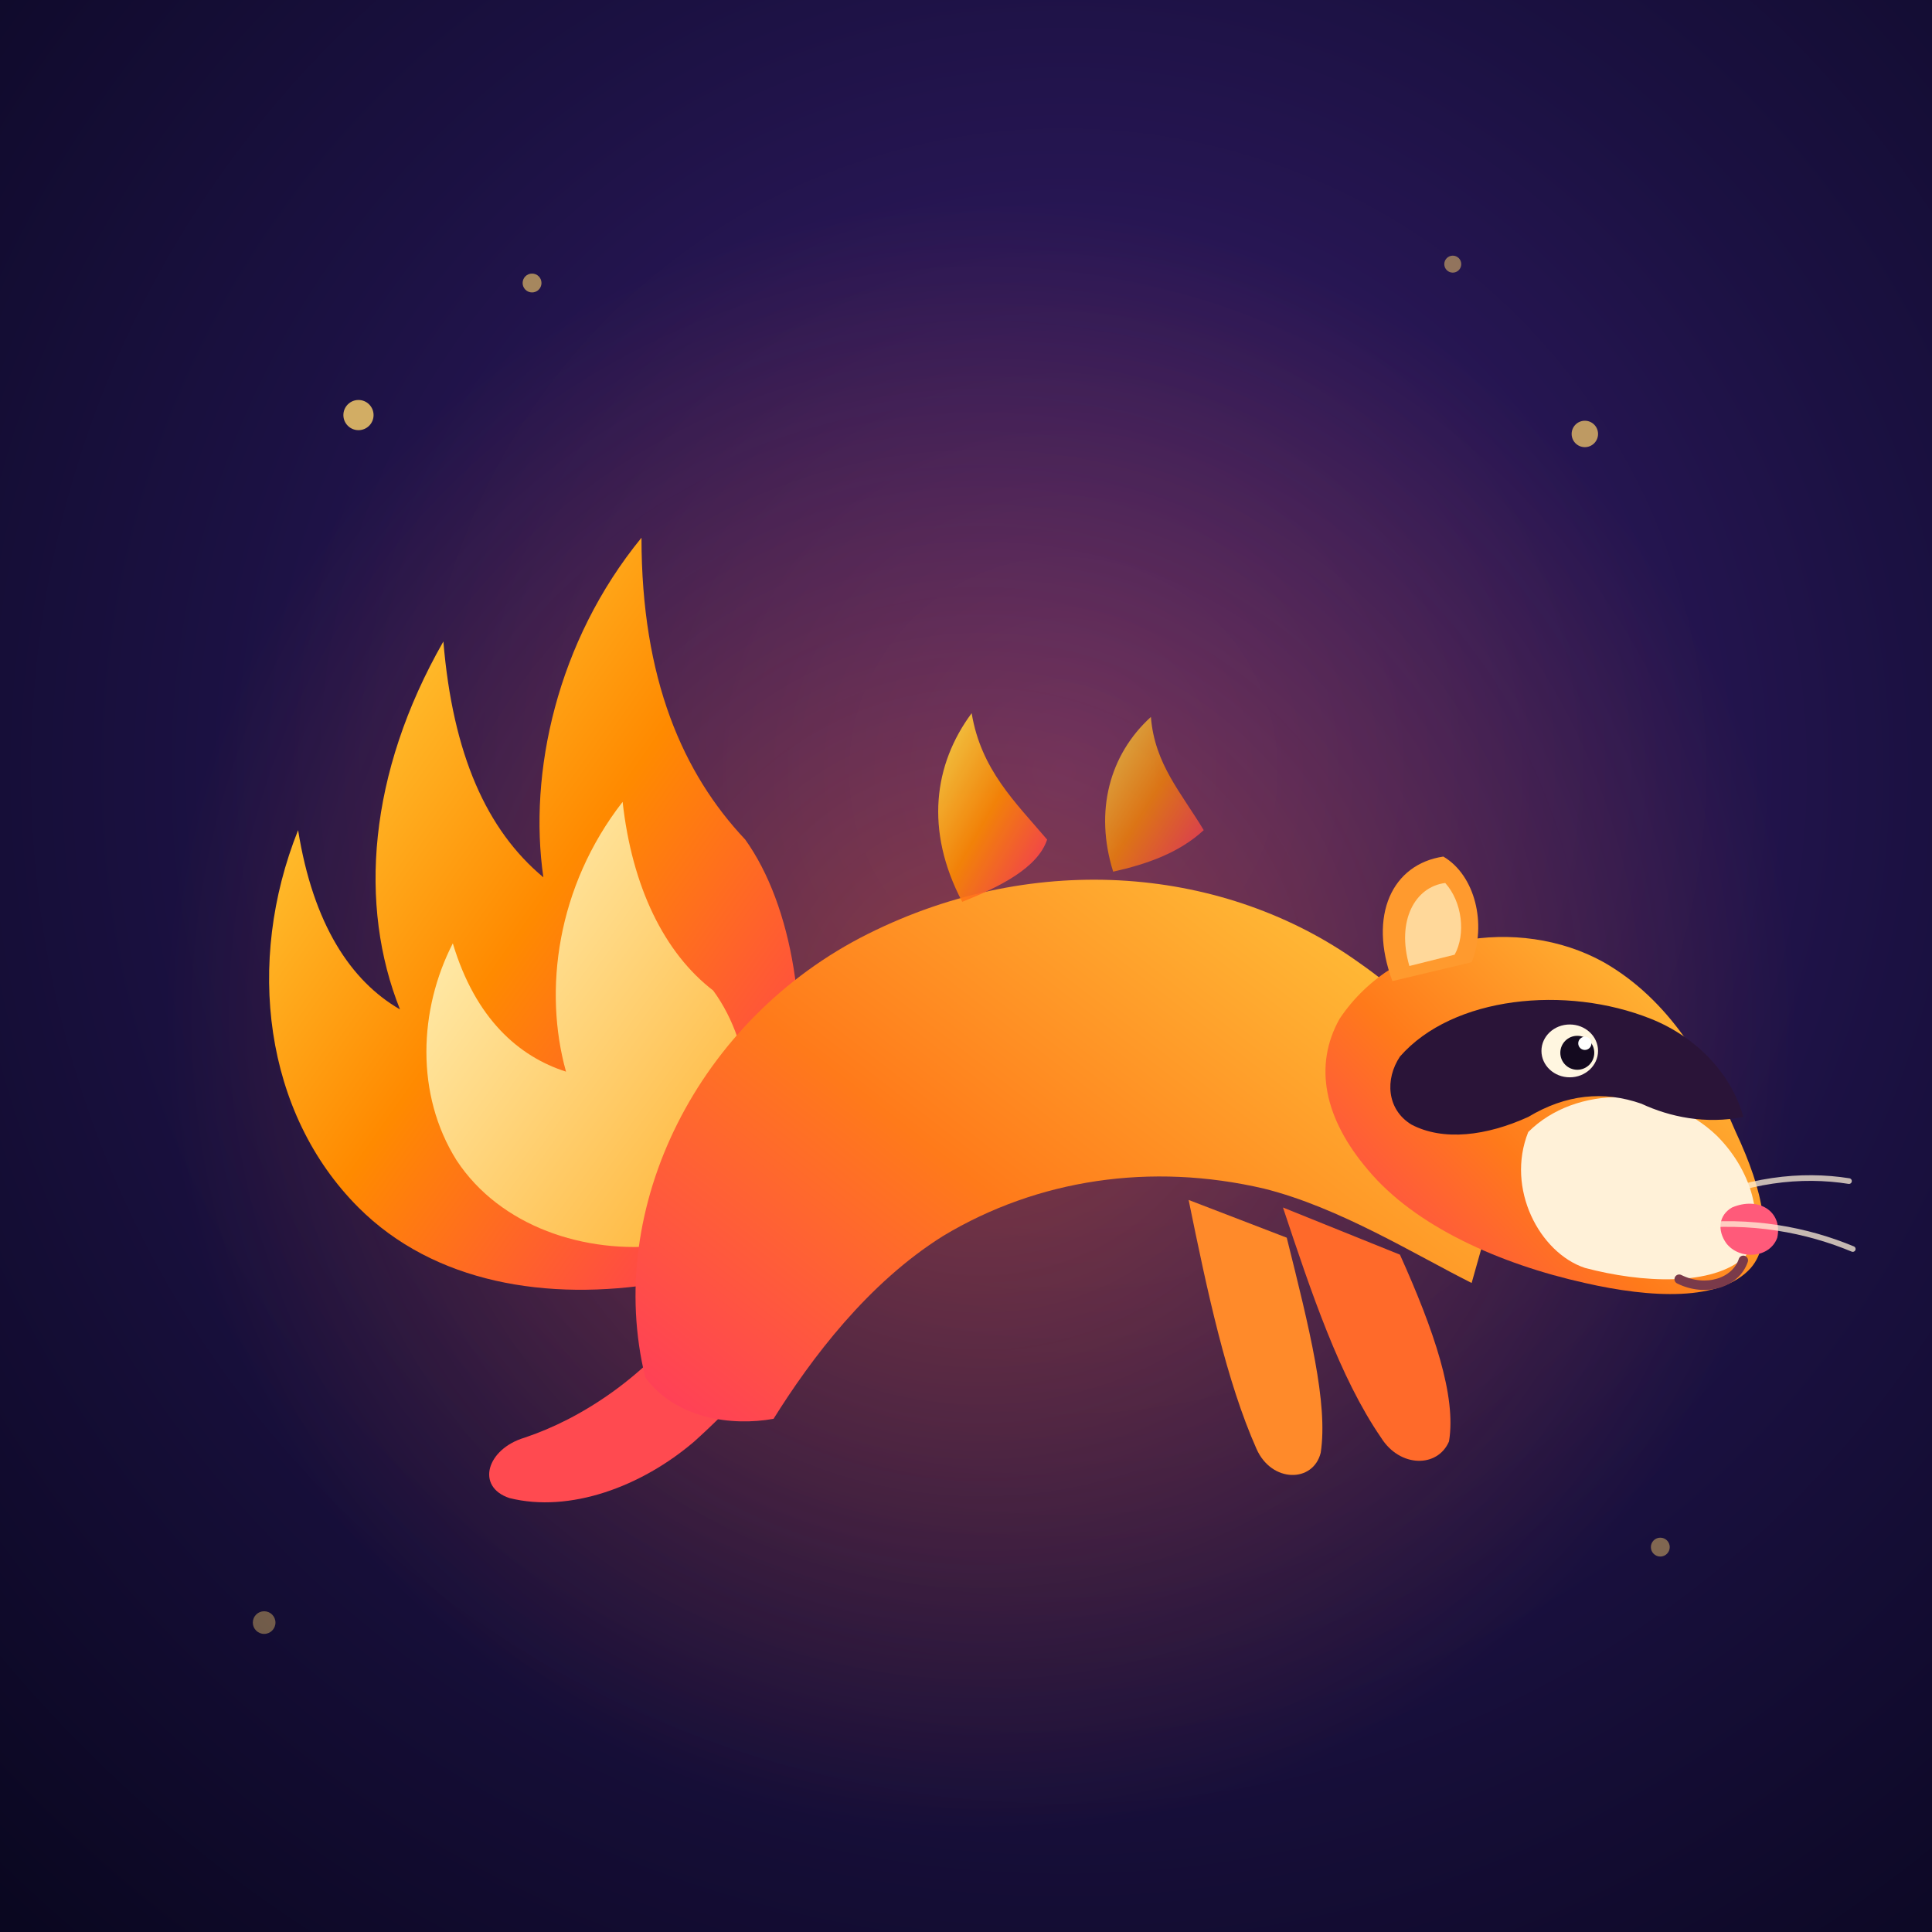
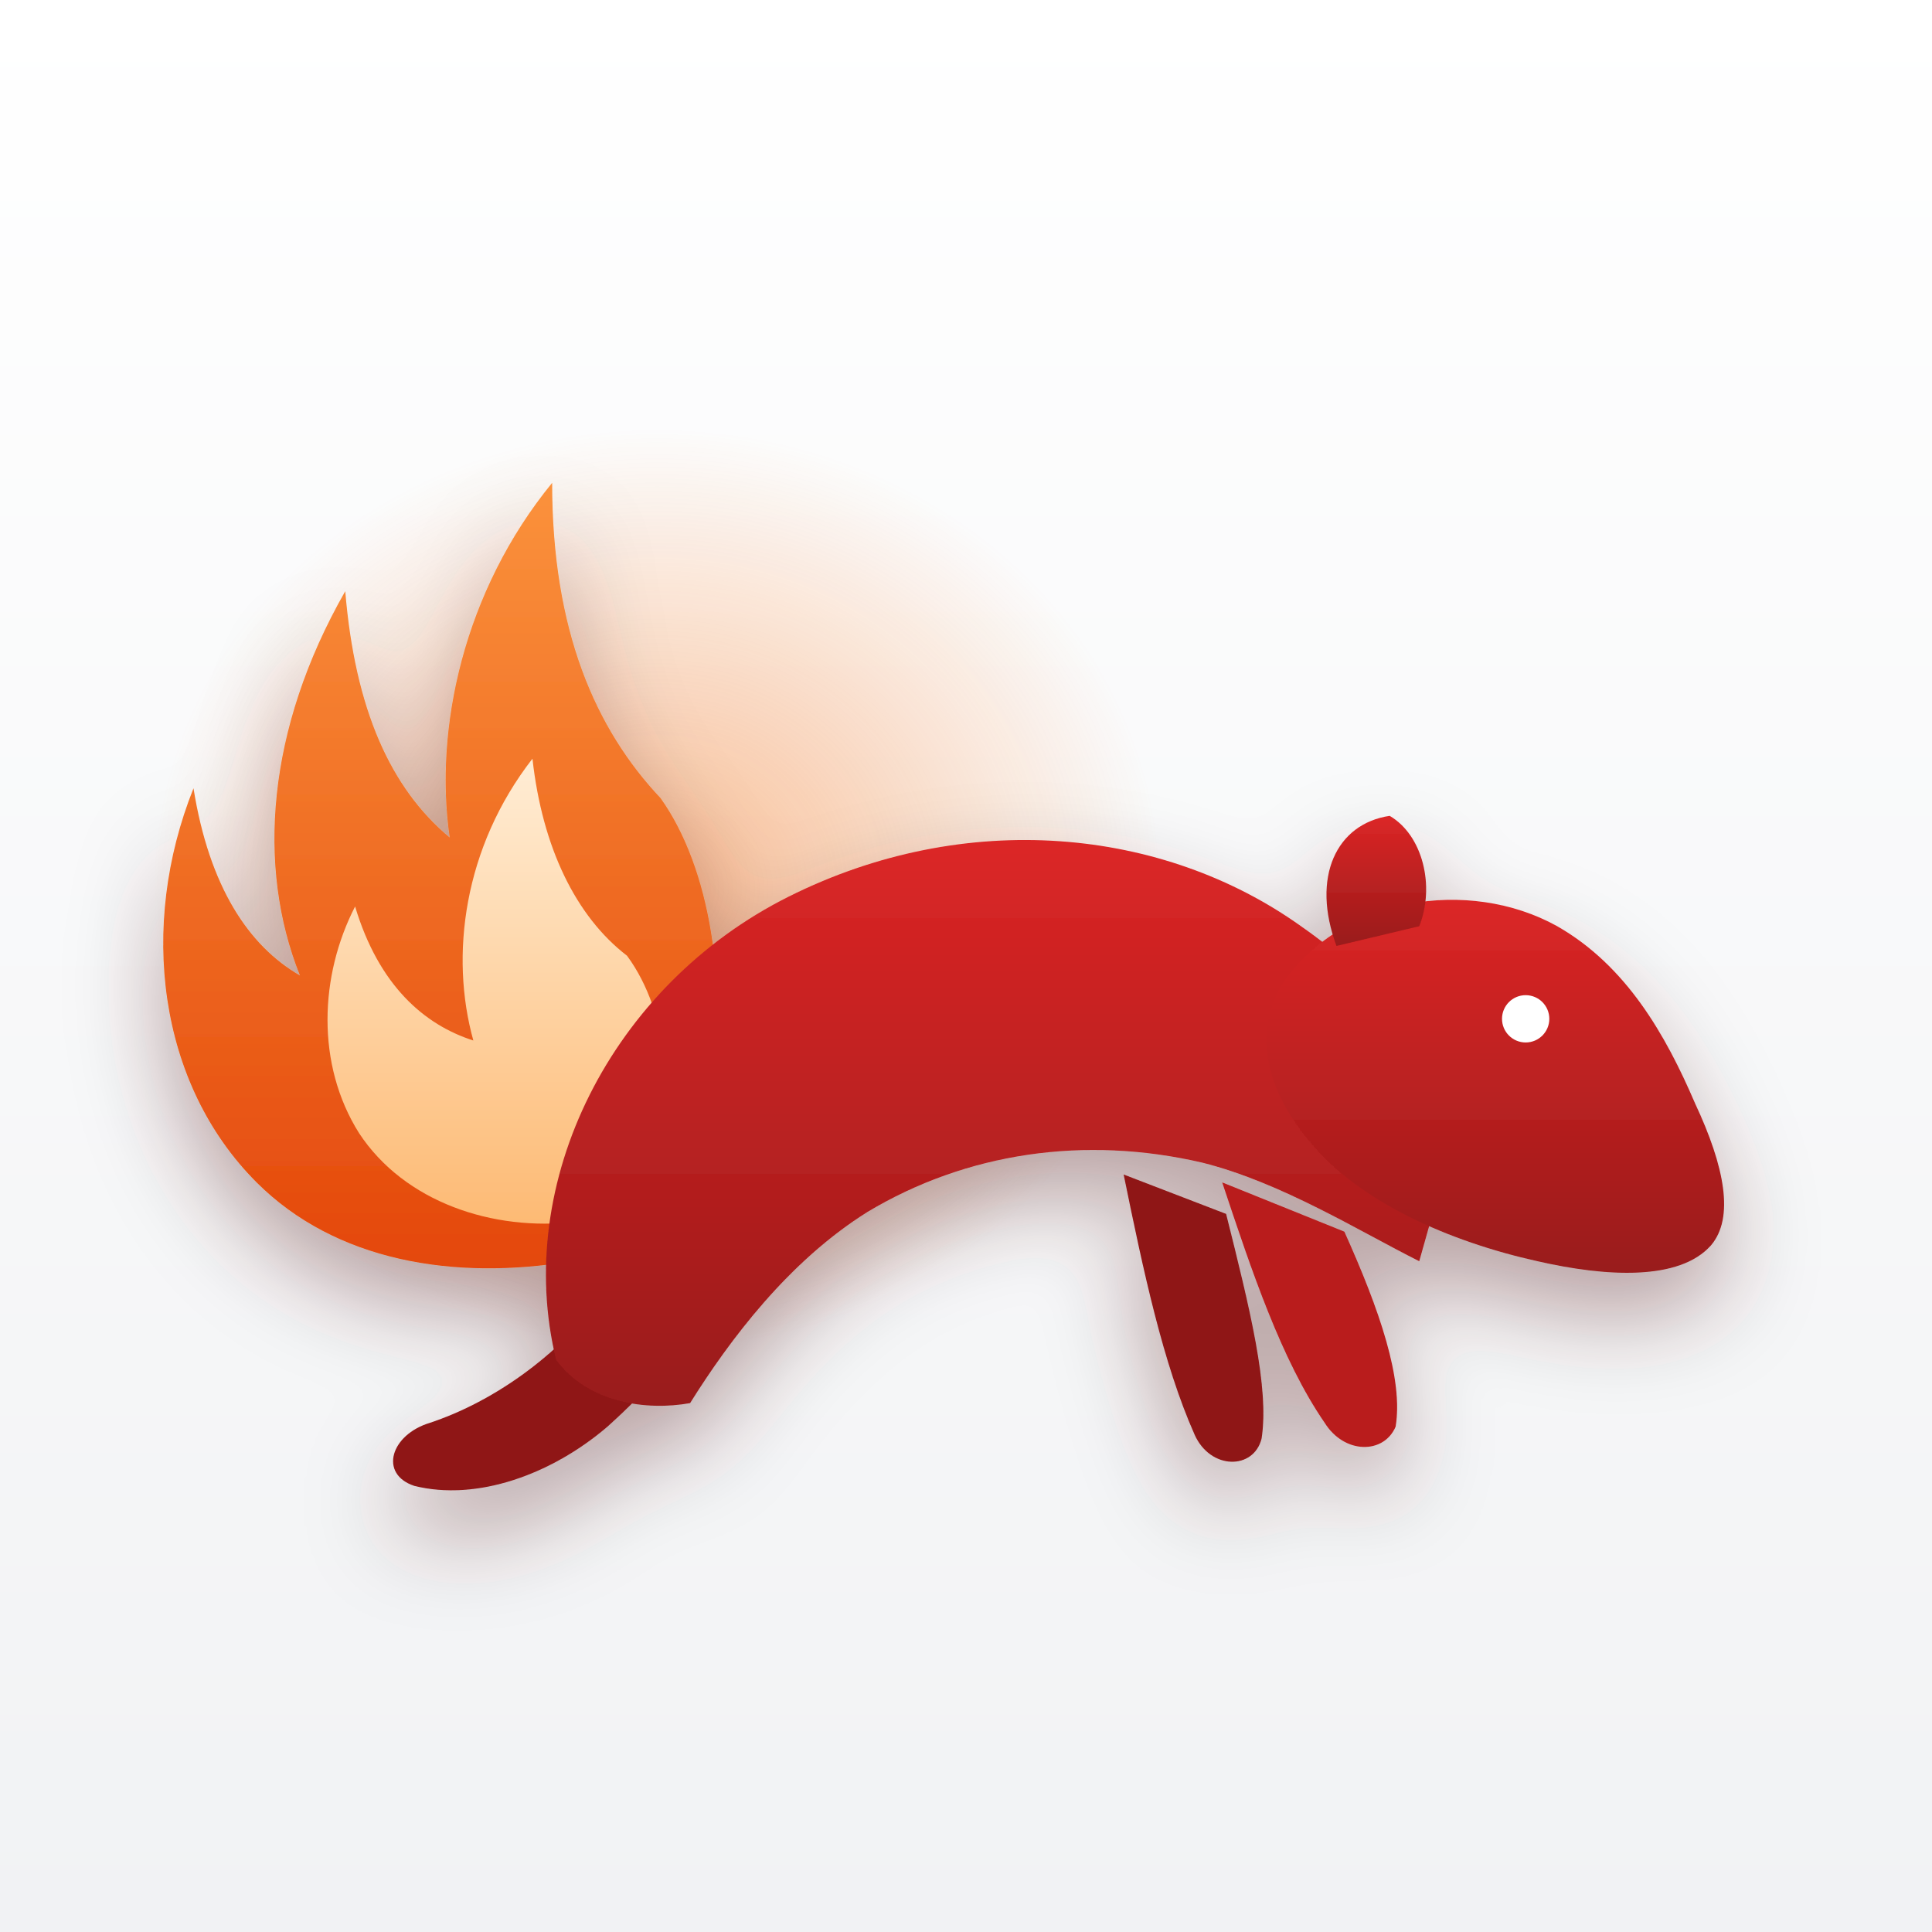
- <svg xmlns="http://www.w3.org/2000/svg" viewBox="0 0 1024 1024" width="1024" height="1024">
+ <svg xmlns="http://www.w3.org/2000/svg" viewBox="0 0 100 100" width="1024" height="1024">
  <defs>
-     <radialGradient id="bg" cx="55%" cy="40%" r="80%">
-       <stop offset="0" stop-color="#3d1f73" />
-       <stop offset="0.55" stop-color="#1b1142" />
-       <stop offset="1" stop-color="#0a0720" />
+     <linearGradient id="fo" x1="0" y1="1" x2="0" y2="0" gradientUnits="objectBoundingBox">
+       <stop offset="0" stop-color="#E4470B" />
+       <stop offset="1" stop-color="#FB923C" />
+     </linearGradient>
+     <linearGradient id="fc" x1="0" y1="1" x2="0" y2="0" gradientUnits="objectBoundingBox">
+       <stop offset="0" stop-color="#FDBA74" />
+       <stop offset="1" stop-color="#FFEDD5" />
+     </linearGradient>
+     <linearGradient id="bg" x1="0" y1="0" x2="0" y2="1" gradientUnits="objectBoundingBox">
+       <stop offset="0" stop-color="#DC2626" />
+       <stop offset="1" stop-color="#991B1B" />
+     </linearGradient>
+     <linearGradient id="g" x1="0" y1="0" x2="0" y2="1">
+       <stop offset="0" stop-color="#FFFFFF" />
+       <stop offset="1" stop-color="#F1F2F4" />
+     </linearGradient>
+     <radialGradient id="halo" cx="50%" cy="50%" r="50%">
+       <stop offset="0" stop-color="#F97316" stop-opacity="0.45" />
+       <stop offset="1" stop-color="#F97316" stop-opacity="0" />
    </radialGradient>
-     <linearGradient id="fur" x1="0" y1="1" x2="1" y2="0.2">
-       <stop offset="0" stop-color="#ff3b5c" />
-       <stop offset="0.45" stop-color="#ff7a1a" />
-       <stop offset="1" stop-color="#ffc23a" />
+     <filter id="sh" x="-20%" y="-20%" width="140%" height="140%">
+       <feDropShadow dx="0" dy="2.2" stdDeviation="2.4" flood-color="#450A0A" flood-opacity="0.35" />
+     </filter>
+     <linearGradient id="sheen" x1="0" y1="0" x2="0" y2="1">
+       <stop offset="0" stop-color="#FFFFFF" stop-opacity="0.55" />
+       <stop offset="0.5" stop-color="#FFFFFF" stop-opacity="0" />
    </linearGradient>
-     <linearGradient id="flame" x1="1" y1="1" x2="0" y2="0">
-       <stop offset="0" stop-color="#ff2e63" />
-       <stop offset="0.5" stop-color="#ff8a00" />
-       <stop offset="1" stop-color="#ffe14d" />
-     </linearGradient>
-     <linearGradient id="core" x1="1" y1="1" x2="0" y2="0">
-       <stop offset="0" stop-color="#ffb02e" />
-       <stop offset="1" stop-color="#fff6c2" />
-     </linearGradient>
-     <radialGradient id="glow" cx="50%" cy="50%" r="50%">
-       <stop offset="0" stop-color="#ff6a1a" stop-opacity="0.42" />
-       <stop offset="1" stop-color="#ff6a1a" stop-opacity="0" />
-     </radialGradient>
  </defs>
-   <rect width="1024" height="1024" fill="url(#bg)" />
-   <circle cx="520" cy="540" r="440" fill="url(#glow)" />
-   <g fill="#ffd36b">
-     <circle cx="190" cy="220" r="8" opacity="0.8" />
-     <circle cx="282" cy="150" r="5" opacity="0.6" />
-     <circle cx="840" cy="230" r="7" opacity="0.7" />
-     <circle cx="770" cy="140" r="4.5" opacity="0.5" />
-     <circle cx="880" cy="820" r="5" opacity="0.45" />
-     <circle cx="140" cy="860" r="6" opacity="0.4" />
+   <rect width="100" height="100" fill="url(#g)" />
+   <ellipse cx="34" cy="46" rx="26" ry="24" fill="url(#halo)" />
+   <g filter="url(#sh)">
+     <g transform="translate(50 51) scale(0.102) translate(-560 -500)">
+       <path d="M360 640 C300 650 240 640 200 600 C150 550 140 470 168 400 C176 450 196 480 222 495 C200 440 205 370 245 300 C250 360 268 400 298 425 C290 370 305 300 350 245 C350 320 372 370 405 405 C430 440 440 500 430 560 C425 600 400 630 360 640 Z" fill="url(#fo)" />
+       <path d="M362 620 C320 625 275 610 252 575 C230 540 232 495 250 460 C262 500 285 520 310 528 C298 485 305 430 340 385 C345 430 362 465 388 485 C410 515 412 560 400 590 C392 610 380 618 362 620 Z" fill="url(#fc)" />
+       <path d="M378 655 C352 690 318 712 288 722 C268 728 262 748 280 754 C312 762 350 748 378 724 C398 706 412 690 424 672 Z" fill="#8F1717" />
+       <path d="M352 690 C330 600 380 500 470 455 C560 410 660 420 730 470 C770 498 795 530 812 562 L790 640 C760 625 720 600 680 590 C620 576 560 585 510 615 C470 640 440 680 420 712 C398 716 368 712 352 690 Z" fill="url(#bg)" />
+       <path d="M690 600 C705 645 720 690 742 722 C752 738 772 738 778 724 C782 700 770 665 752 625 Z" fill="#B91C1C" />
+       <path d="M640 596 C650 645 660 692 676 728 C684 746 706 746 710 730 C714 704 704 664 692 616 Z" fill="#8F1717" />
+       <path d="M720 500 C750 455 815 445 860 470 C895 490 915 525 930 560 C945 592 950 618 938 632 C922 650 885 648 850 640 C805 630 760 610 735 580 C712 553 706 525 720 500 Z" fill="url(#bg)" />
+       <path d="M748 480 C735 445 748 418 775 414 C792 424 798 450 790 470 Z" fill="url(#bg)" />
+       <circle cx="844" cy="517" r="12" fill="#FFFFFF" />
+     </g>
  </g>
-   <g transform="translate(-10 40)">
-     <path fill="url(#flame)" d="M360 640 C300 650 240 640 200 600 C150 550 140 470 168 400 C176 450 196 480 222 495 C200 440 205 370 245 300 C250 360 268 400 298 425 C290 370 305 300 350 245 C350 320 372 370 405 405 C430 440 440 500 430 560 C425 600 400 630 360 640 Z" />
-     <path fill="url(#core)" d="M362 620 C320 625 275 610 252 575 C230 540 232 495 250 460 C262 500 285 520 310 528 C298 485 305 430 340 385 C345 430 362 465 388 485 C410 515 412 560 400 590 C392 610 380 618 362 620 Z" />
-     <path fill="#ff4a50" d="M378 655 C352 690 318 712 288 722 C268 728 262 748 280 754 C312 762 350 748 378 724 C398 706 412 690 424 672 Z" />
-     <path fill="url(#fur)" d="M352 690 C330 600 380 500 470 455 C560 410 660 420 730 470 C770 498 795 530 812 562 L790 640 C760 625 720 600 680 590 C620 576 560 585 510 615 C470 640 440 680 420 712 C398 716 368 712 352 690 Z" />
-     <path fill="#ff6a2a" d="M690 600 C705 645 720 690 742 722 C752 738 772 738 778 724 C782 700 770 665 752 625 Z" />
-     <path fill="#ff8a2a" d="M640 596 C650 645 660 692 676 728 C684 746 706 746 710 730 C714 704 704 664 692 616 Z" />
-     <path fill="url(#fur)" d="M720 500 C750 455 815 445 860 470 C895 490 915 525 930 560 C945 592 950 618 938 632 C922 650 885 648 850 640 C805 630 760 610 735 580 C712 553 706 525 720 500 Z" />
-     <path fill="#ff9a2e" d="M748 480 C735 445 748 418 775 414 C792 424 798 450 790 470 Z" />
-     <path fill="#ffd89a" d="M757 472 C750 448 760 430 776 428 C785 438 787 455 781 466 Z" />
-     <path fill="#fff1d8" d="M820 560 C845 535 892 535 920 562 C940 582 946 610 935 626 C918 642 880 640 850 632 C826 624 808 590 820 560 Z" />
-     <path fill="#2a1438" d="M752 520 C780 488 840 482 885 500 C910 510 928 530 934 552 C914 556 895 552 880 545 C860 538 840 540 820 552 C798 562 775 565 758 556 C745 548 744 532 752 520 Z" />
-     <ellipse cx="842" cy="517" rx="15" ry="14" fill="#fff6e0" />
-     <circle cx="846" cy="518" r="9" fill="#140a1f" />
-     <circle cx="850" cy="513" r="3.5" fill="#ffffff" />
-     <path fill="#ff5a7a" d="M928 600 C942 594 955 602 952 616 C948 627 932 628 925 619 C920 612 921 604 928 600 Z" />
-     <path fill="none" stroke="#7a3a4a" stroke-width="5" stroke-linecap="round" d="M934 628 C930 640 914 645 900 638" />
-     <g stroke="#fff1d8" stroke-width="3" stroke-linecap="round" opacity="0.75" fill="none">
-       <path d="M905 600 C935 585 965 582 990 586" />
-       <path d="M905 610 C938 606 968 612 992 622" />
-     </g>
-     <path fill="url(#flame)" opacity="0.9" d="M520 438 C500 400 505 365 525 338 C530 368 548 385 565 405 C560 420 540 430 520 438 Z" />
-     <path fill="url(#flame)" opacity="0.75" d="M600 422 C590 390 598 360 620 340 C622 365 636 380 648 400 C635 412 618 418 600 422 Z" />
-   </g>
+   <rect width="100" height="50" fill="url(#sheen)" opacity="0.35" />
</svg>
